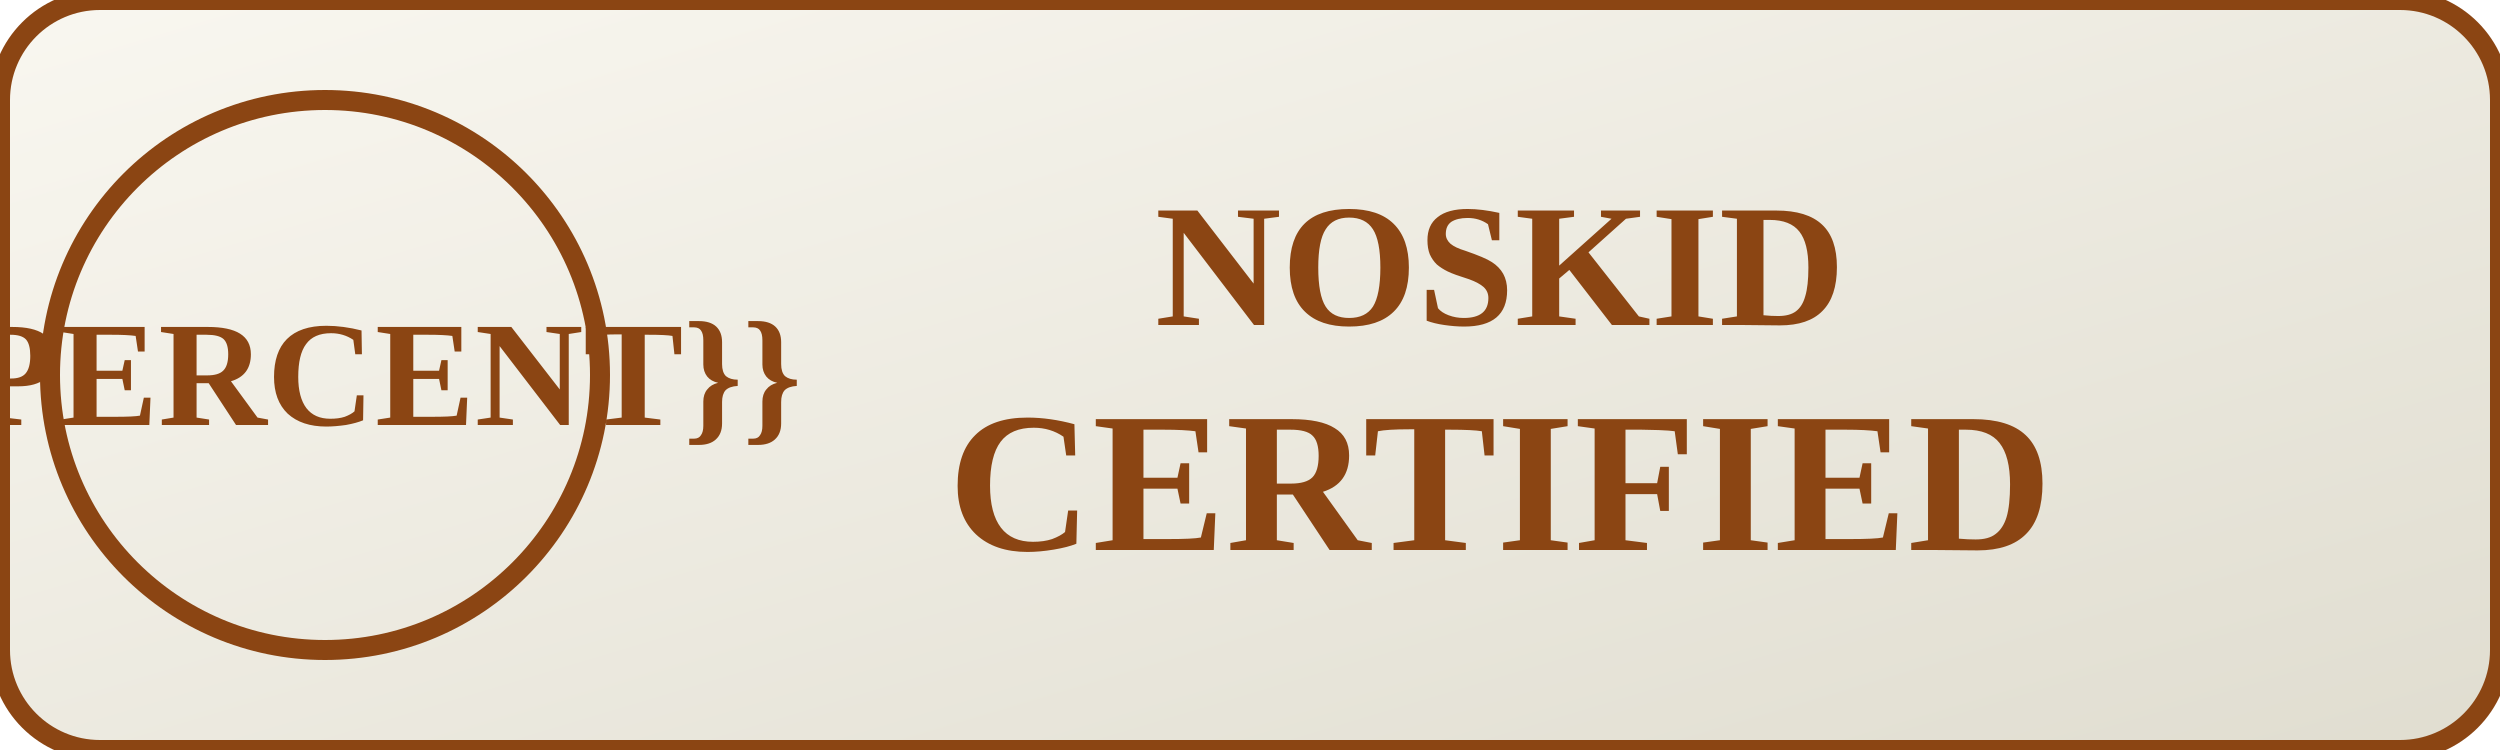
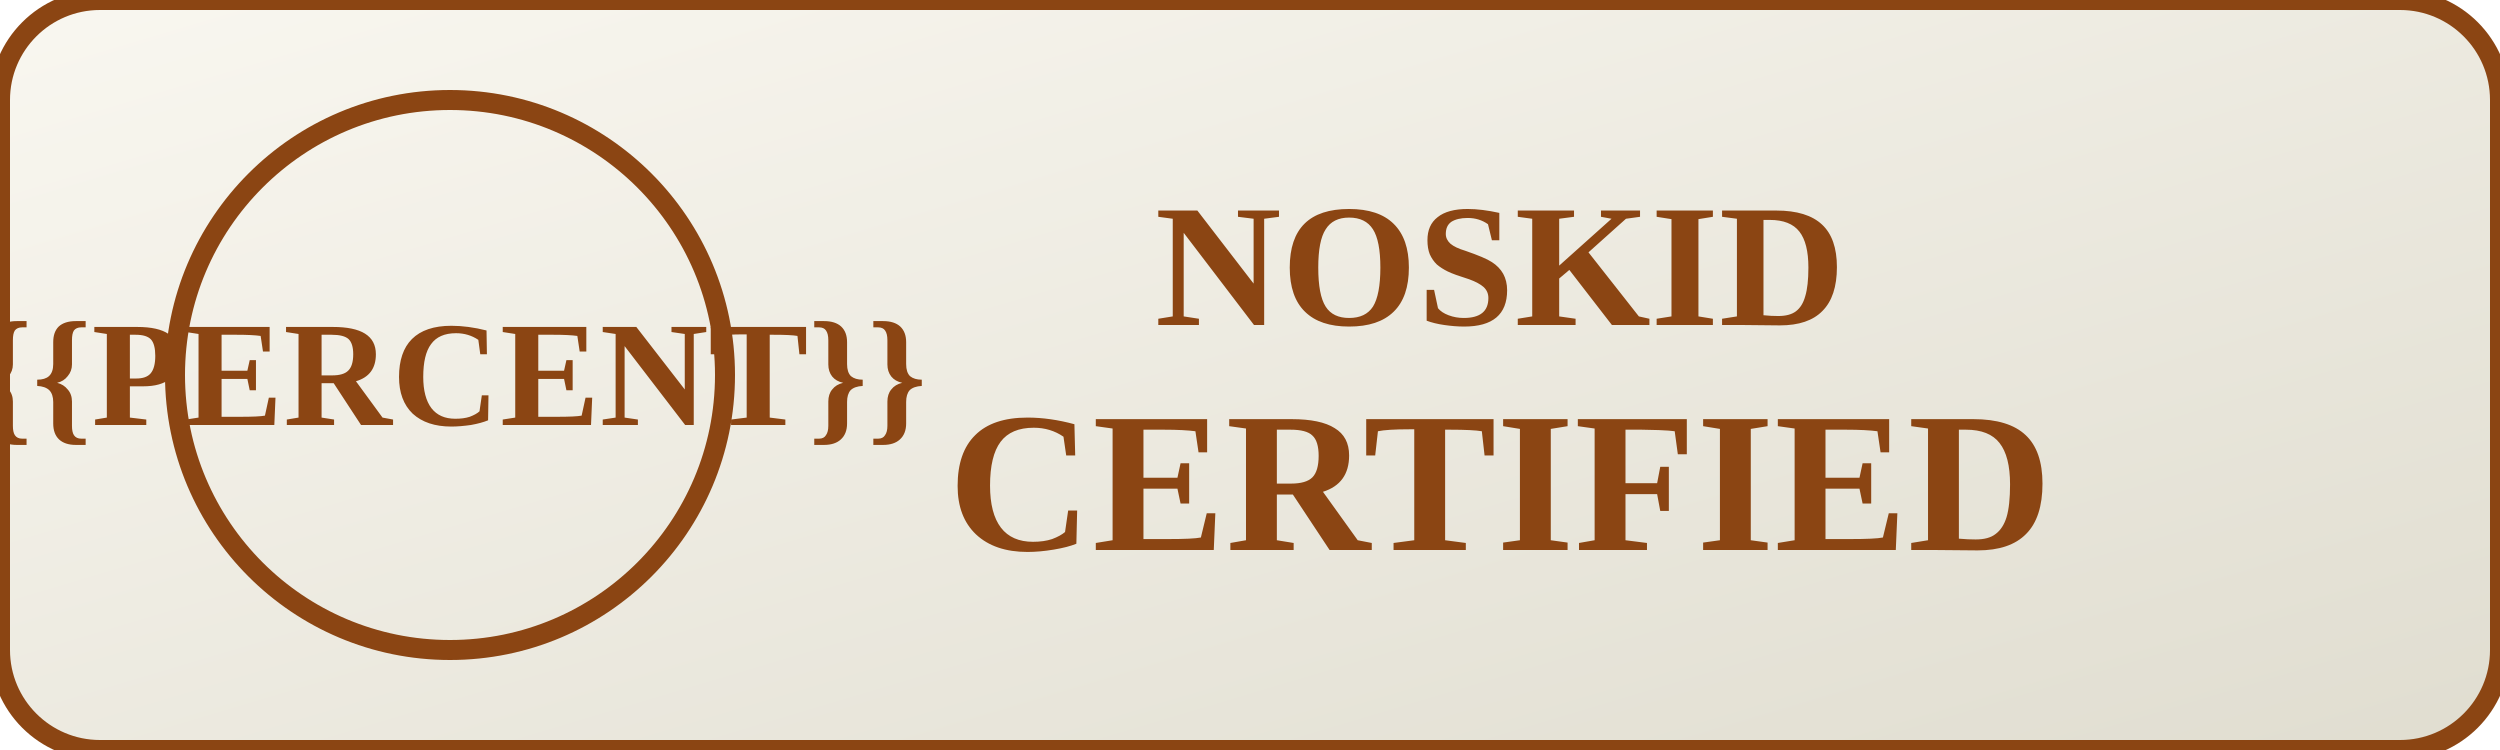
<svg xmlns="http://www.w3.org/2000/svg" width="100" height="30" fill="none">
  <defs>
    <linearGradient id="button-bg" x1="0%" y1="0%" x2="100%" y2="100%">
      <stop offset="0%" style="stop-color:#f9f7f0" />
      <stop offset="100%" style="stop-color:#e0ddd0" />
    </linearGradient>
  </defs>
  <rect width="100" height="30" rx="4" ry="4" fill="url(#button-bg)" stroke="#8b4513" stroke-width="0.8" />
-   <circle cx="13" cy="15" r="11" fill="none" stroke="#8b4513" stroke-width="0.8" />
-   <text x="13" y="17" fill="#8b4513" font-size="6" font-family="'Times New Roman', serif" font-weight="bold" text-anchor="middle">{{PERCENT}}</text>
+   <circle cx="18" cy="15" r="11" fill="none" stroke="#8b4513" stroke-width="0.8" />
+   <text x="18" y="17" fill="#8b4513" font-size="6" font-family="'Times New Roman', serif" font-weight="bold" text-anchor="middle">{{PERCENT}}</text>
  <text x="60" y="13" fill="#8b4513" font-size="7" font-family="'Times New Roman', serif" font-weight="bold" text-anchor="middle">NOSKID</text>
  <text x="60" y="22" fill="#8b4513" font-size="8" font-family="'Times New Roman', serif" font-weight="bold" text-anchor="middle">CERTIFIED</text>
</svg>
